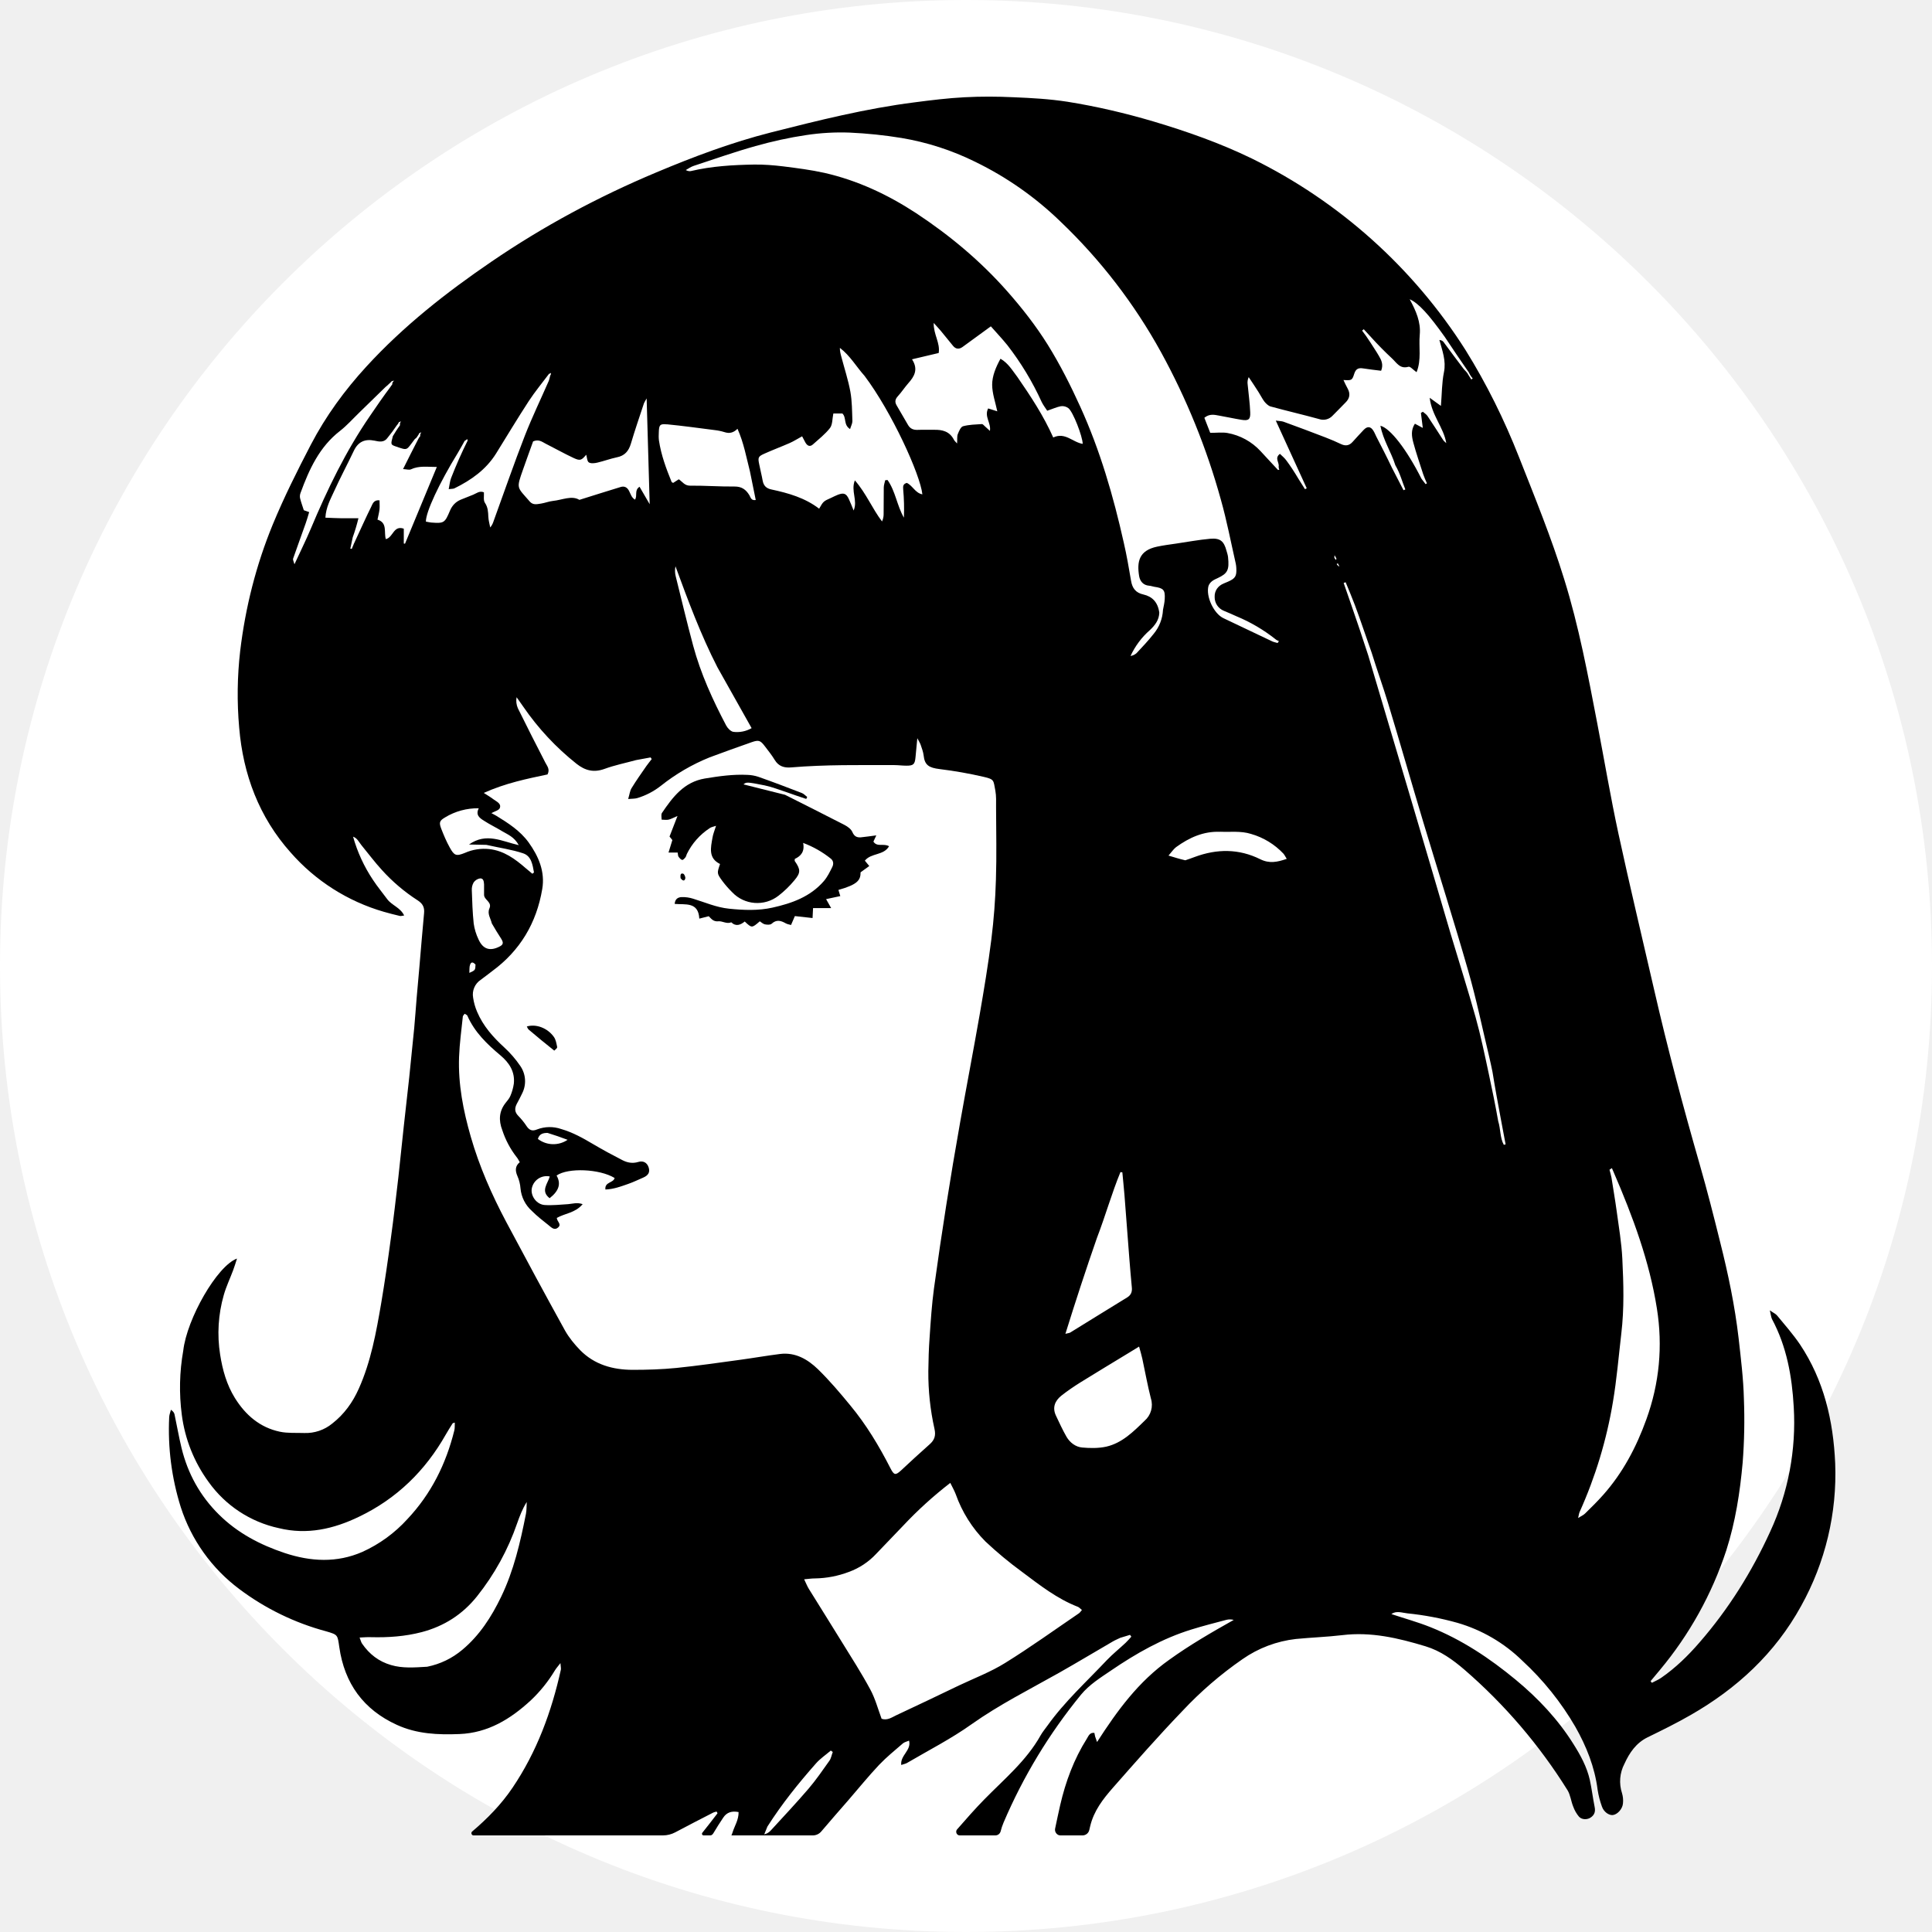
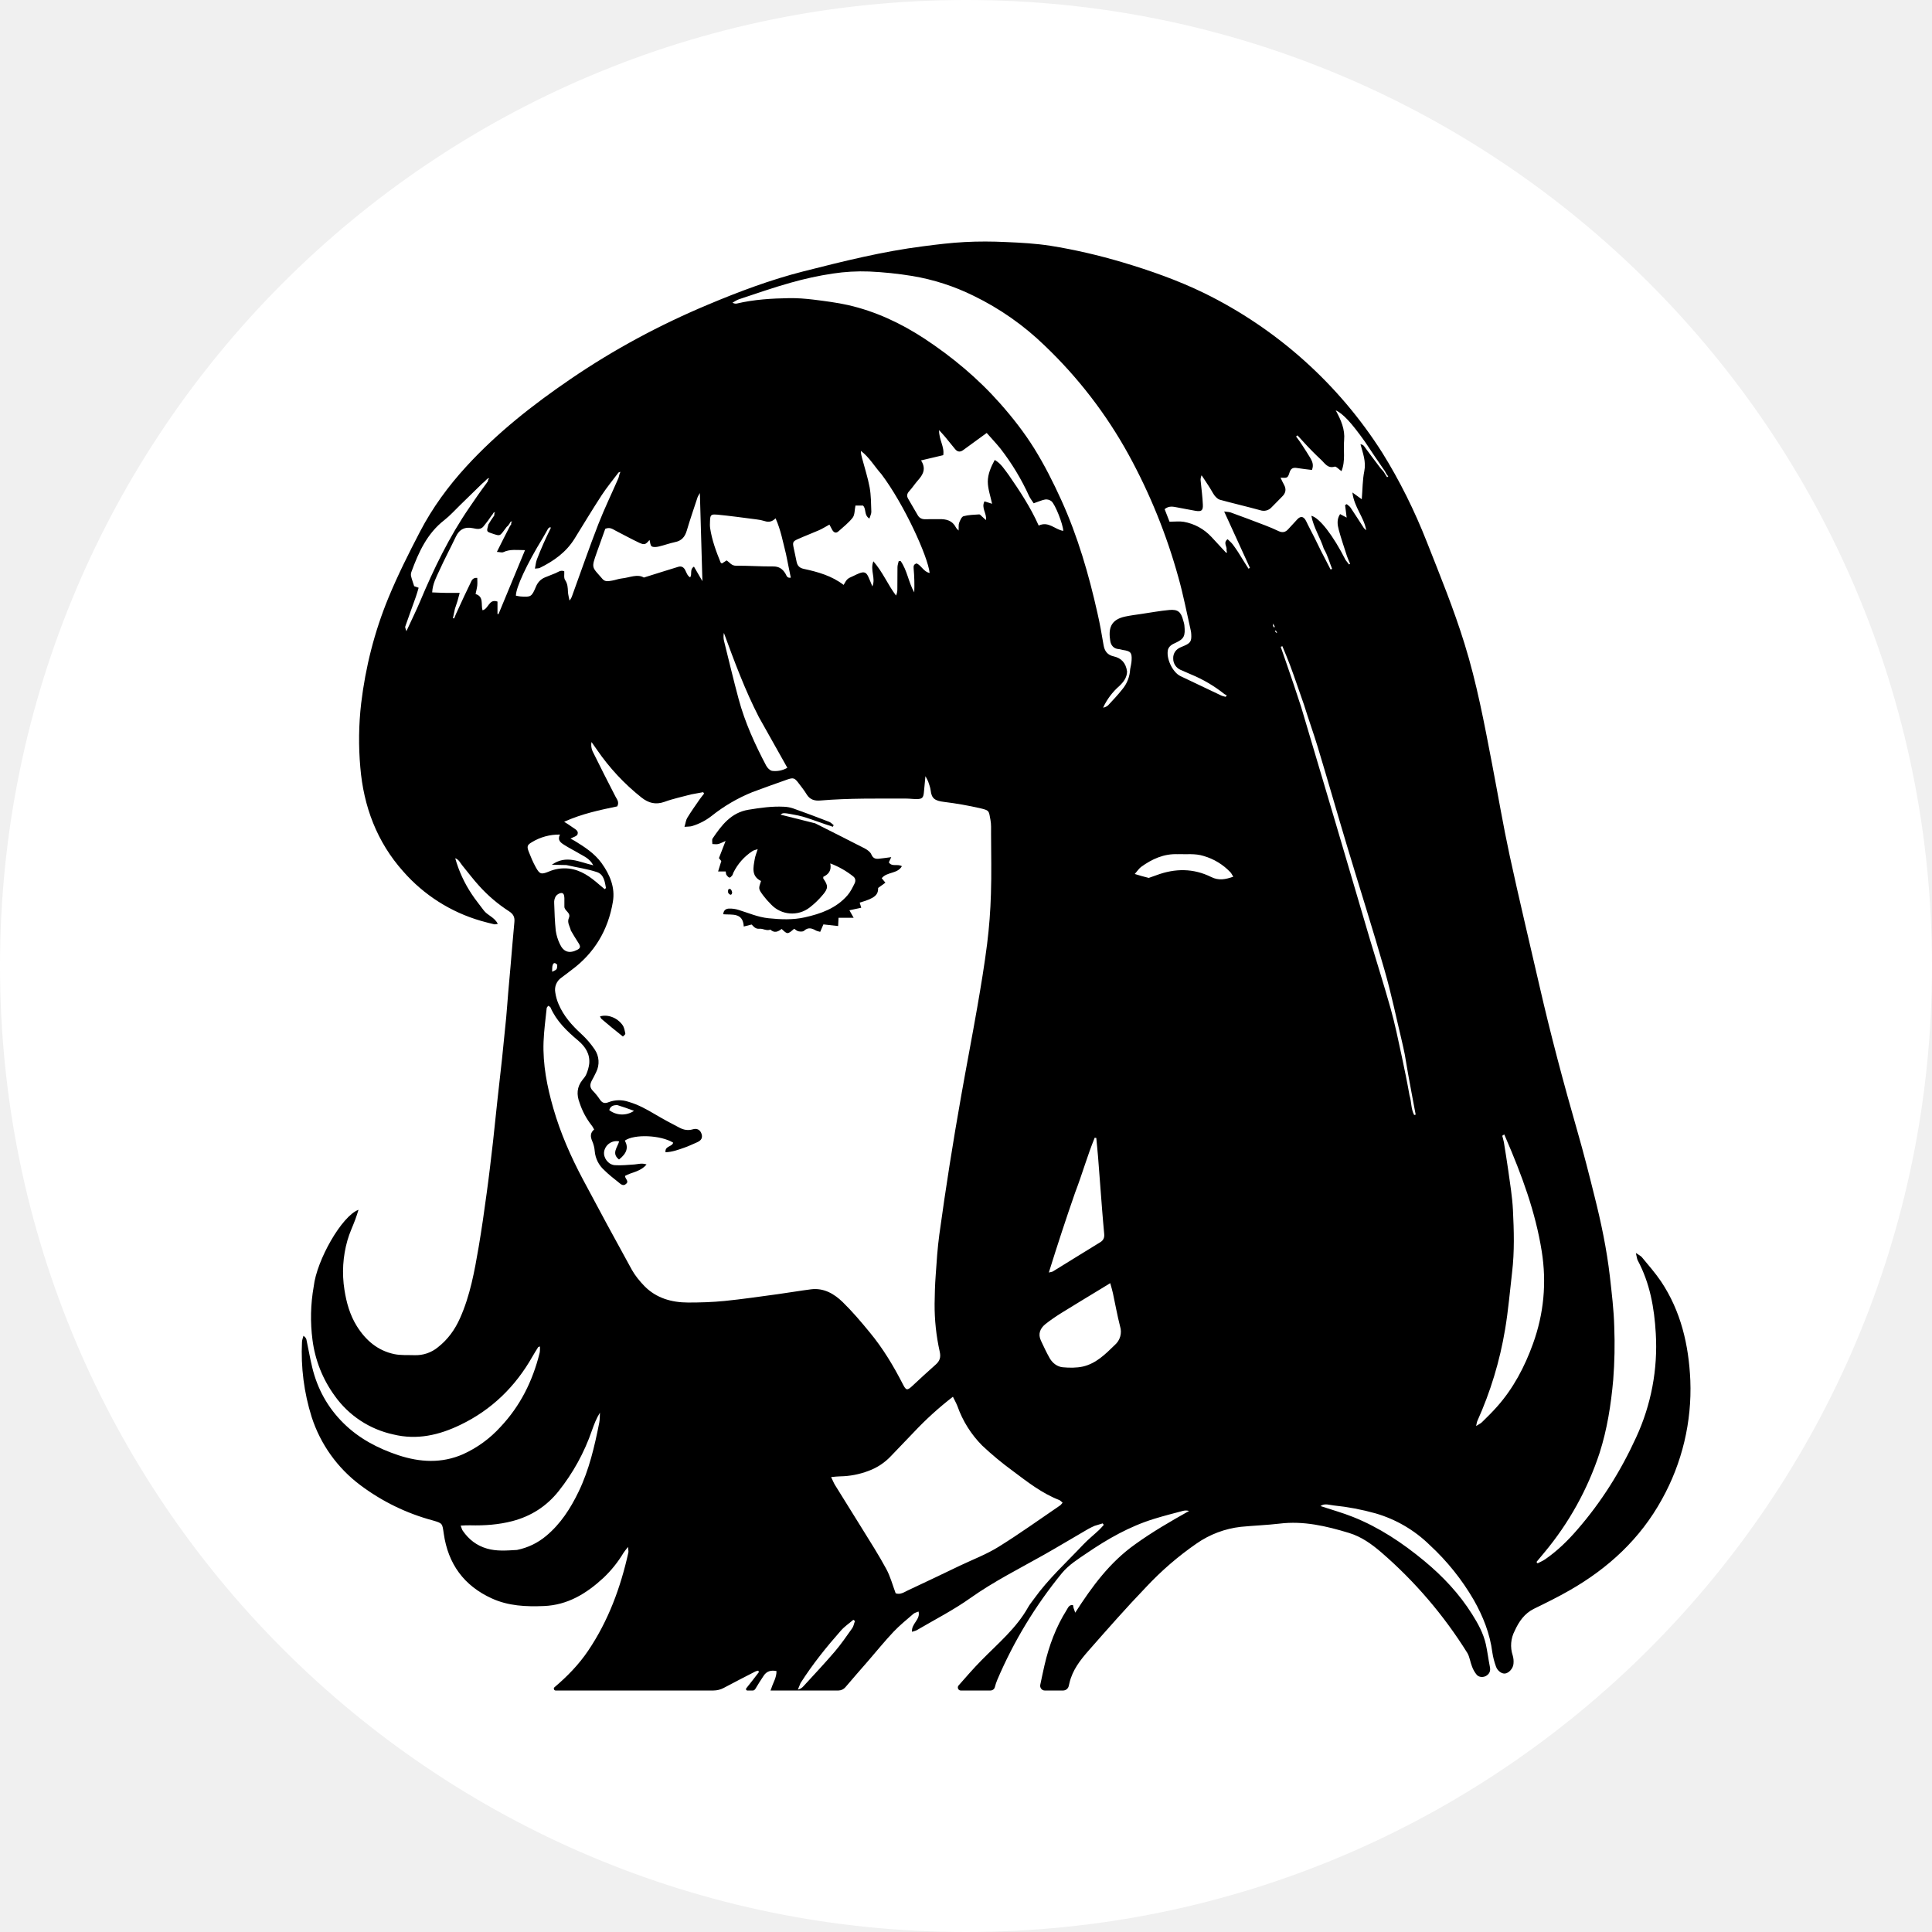
<svg xmlns="http://www.w3.org/2000/svg" viewBox="0 0 24 24" fill-rule="evenodd">
  <circle cx="12" cy="12" r="12" fill="#FFFFFF" />
-   <g transform="translate(1.2 1.2) scale(0.9)" fill="#000000">
+   <g transform="translate(3 3) scale(0.75)" fill="#000000">
    <path d="M5.938 12.835c.127-.039.285.02.373.143.028.038.036.092.046.14.003.014-.02.033-.04.05-.124-.098-.24-.194-.354-.291-.011-.01-.016-.027-.025-.042zM8.396 9.412c.195-.032.39-.06.588-.05a.54.54 0 01.148.026c.202.071.402.147.601.224.028.01.05.036.075.055l-.013.027a9.203 9.203 0 01-.26-.089c-.115-.038-.213-.077-.315-.098-.25-.05-.25-.046-.292-.014l.574.144c.275.139.55.276.823.417.042.022.09.057.107.098.026.06.063.076.117.072.066-.006.132-.017.213-.027l-.04.086c.051.08.142.02.216.064-.074.13-.247.09-.334.199l.061.074-.12.087c0 .106-.038.168-.306.243l.026.085-.196.042.07.124h-.25l-.007.137c-.081-.01-.161-.018-.244-.027l-.053.123c-.027-.008-.052-.011-.073-.023-.067-.038-.128-.056-.195.006-.019.017-.063.014-.093.008-.026-.006-.05-.029-.07-.042-.11.095-.11.095-.208.003-.057.046-.12.074-.186.011-.063.027-.123-.02-.178-.014-.07.007-.097-.035-.133-.07l-.13.033c-.013-.236-.194-.19-.34-.203.005-.072.05-.092.095-.094a.474.474 0 01.159.022c.164.05.32.12.496.138.203.021.405.029.601-.015.265-.059.52-.149.707-.365.049-.056.083-.127.117-.195.019-.038.02-.084-.02-.116a1.397 1.397 0 00-.382-.217c.024.12-.031.182-.115.221 0 .014-.004.025 0 .03.08.115.084.16-.007.267a1.39 1.39 0 01-.218.211.477.477 0 01-.641-.05 1.36 1.36 0 01-.133-.152c-.078-.107-.076-.108-.033-.236-.165-.08-.128-.226-.104-.364.008-.05.028-.096.049-.163-.04.014-.067.017-.087.032a.897.897 0 00-.316.357c-.007.016-.01.034-.02.047-.012.015-.034.038-.045.035-.02-.006-.037-.027-.05-.045-.008-.012-.007-.032-.012-.057h-.126l.053-.172a14.82 14.82 0 00-.039-.049l.11-.284c-.06.026-.091.044-.124.051-.03.007-.064 0-.095 0 0-.031-.01-.07.004-.092.149-.22.305-.428.593-.476z" />
    <path d="M8.06 10.788c-.003-.038-.004-.075.037-.062.016.006.034.048.028.067-.01.04-.038.032-.064-.005z" />
    <path clip-rule="evenodd" d="M11.981.009c.226-.012.453-.011.679 0 .247.01.495.024.74.062.401.064.798.157 1.19.273.463.138.92.299 1.356.511a7.31 7.31 0 012.948 2.642c.292.469.536.963.739 1.479.219.556.446 1.11.623 1.683.204.654.329 1.326.458 1.997.097.504.182 1.01.29 1.511.156.722.329 1.44.494 2.16.186.812.4 1.615.63 2.415.102.355.193.713.282 1.072.11.436.202.876.254 1.323.031.278.066.557.073.837a7.56 7.56 0 01-.017.88c-.037.413-.1.818-.226 1.212a5.017 5.017 0 01-.915 1.649l-.13.156.018.023c.043-.023.088-.041.127-.068.2-.138.373-.307.531-.49.4-.46.721-.973.975-1.529a3.59 3.59 0 00.325-1.72c-.024-.424-.097-.834-.3-1.213-.013-.027-.015-.06-.03-.121.05.035.082.048.101.072.107.13.22.258.315.398.33.494.46 1.052.486 1.64a3.75 3.75 0 01-.47 1.97c-.36.655-.887 1.14-1.526 1.506-.193.111-.394.21-.595.308-.157.078-.248.211-.318.365a.522.522 0 00-.033.406.359.359 0 01.013.139c-.005.077-.077.155-.14.162-.054.006-.125-.043-.15-.116a1.206 1.206 0 01-.06-.233c-.04-.314-.155-.6-.308-.87a3.906 3.906 0 00-.73-.91 2.129 2.129 0 00-.897-.524 4.093 4.093 0 00-.692-.131c-.075-.008-.15-.04-.22.01.18.06.363.11.538.18.434.173.82.43 1.18.728.308.255.58.543.794.884.098.155.186.315.227.496.027.123.042.25.067.375.013.062-.002.109-.053.144-.047.033-.122.034-.163-.01a.455.455 0 01-.08-.14c-.03-.073-.038-.159-.078-.225a7.314 7.314 0 00-1.423-1.664c-.16-.137-.329-.26-.537-.323-.376-.114-.753-.203-1.15-.154-.213.025-.427.032-.64.053a1.6 1.6 0 00-.736.278 5.14 5.14 0 00-.834.72c-.329.342-.642.699-.955 1.055-.136.155-.264.319-.314.531a5.227 5.227 0 00-.012.051.096.096 0 01-.09.076h-.31c-.046 0-.082-.048-.072-.094.023-.108.045-.216.07-.324.075-.325.19-.635.368-.917.024-.039.04-.088.104-.08l.01.049.027.077c.28-.435.571-.834.996-1.135.283-.204.584-.378.89-.55a.196.196 0 00-.098-.002c-.162.043-.325.084-.485.134-.402.124-.764.33-1.11.566-.147.1-.298.193-.414.333a7.314 7.314 0 00-1.07 1.767.845.845 0 00-.04.12.075.075 0 01-.072.056h-.494c-.04 0-.062-.051-.036-.082.123-.14.246-.282.377-.415.275-.281.58-.532.777-.884.027-.048.063-.09.095-.135.238-.333.54-.607.818-.902.082-.086.175-.16.26-.24.029-.027.053-.057.079-.085l-.018-.025-.135.041c-.034.017-.07.031-.102.05-.248.144-.494.292-.743.433-.408.23-.825.439-1.209.711-.281.2-.591.358-.889.533-.02.012-.044.015-.08.028-.015-.135.143-.201.108-.336-.033.014-.064.02-.085.038-.111.096-.227.19-.328.296-.148.157-.284.325-.425.488-.125.143-.25.286-.373.431A.153.153 0 019.89 24H8.762a.316.316 0 00.016-.042c.028-.09.085-.172.083-.28-.091-.018-.162.001-.212.077a4.45 4.45 0 00-.136.215c-.01.016-.024.03-.042.03h-.093c-.019 0-.029-.022-.017-.037.071-.088.14-.178.209-.268.001-.002-.006-.012-.012-.024-.014.004-.03.006-.045.013-.176.09-.352.181-.527.274a.363.363 0 01-.168.042H5.202c-.026 0-.039-.036-.019-.053.21-.178.402-.374.558-.605.335-.496.538-1.047.667-1.629.004-.02-.003-.043-.006-.091-.037.048-.059.072-.076.1a1.943 1.943 0 01-.334.415c-.28.258-.59.448-.983.464-.297.012-.588 0-.865-.127-.46-.21-.722-.57-.794-1.072-.025-.17-.017-.171-.182-.219A3.513 3.513 0 011.97 20.6a2.286 2.286 0 01-.808-1.13 3.569 3.569 0 01-.16-1.245c.002-.034.016-.067.024-.1.032.023.046.043.05.066.033.153.059.308.096.46.086.355.257.664.516.92.258.256.571.419.91.532.358.118.717.138 1.07-.016a1.89 1.89 0 00.621-.452c.328-.348.533-.76.648-1.223.009-.034.005-.071.007-.11-.015.006-.026.006-.03.011-.031.05-.064.1-.093.152-.284.502-.679.887-1.196 1.135-.351.17-.718.255-1.11.159a1.607 1.607 0 01-.971-.64 2.006 2.006 0 01-.368-.924 2.903 2.903 0 01.02-.886c.05-.439.466-1.17.742-1.271-.02.063-.035.112-.053.16-.043.116-.097.227-.13.345a1.901 1.901 0 00-.05.82c.033.212.09.416.204.6.147.236.346.407.62.465.11.023.225.014.338.018a.576.576 0 00.386-.131c.164-.128.282-.292.366-.481.168-.375.24-.777.309-1.179.05-.296.093-.594.133-.893.039-.281.071-.563.104-.845.026-.232.048-.464.074-.696.024-.228.052-.455.076-.683.024-.227.047-.455.069-.683.013-.14.022-.28.034-.42l.037-.417c.022-.25.041-.5.065-.748.008-.082-.02-.132-.09-.177a2.46 2.46 0 01-.492-.418c-.1-.109-.188-.228-.282-.342-.035-.042-.056-.097-.116-.118a2.084 2.084 0 00.275.597c.06.092.131.176.196.265.063.086.182.115.234.226-.028.003-.046.01-.06.006a4.74 4.74 0 01-.22-.057 2.71 2.71 0 01-1.287-.819c-.435-.487-.656-1.076-.71-1.723a5.206 5.206 0 01.014-1.06c.072-.602.22-1.186.45-1.745.155-.376.338-.741.526-1.102.205-.393.466-.75.765-1.076.512-.559 1.104-1.024 1.726-1.448.717-.49 1.478-.898 2.277-1.233C8.244.828 8.767.632 9.31.494c.655-.166 1.31-.33 1.982-.415.229-.03.458-.058.688-.07zm-1.847 22.82c-.07.06-.147.111-.207.18-.238.27-.464.549-.668.869l-.044.108a.177.177 0 00.093-.057c.174-.19.351-.378.519-.574.104-.122.195-.255.288-.386.024-.034.03-.08.046-.12l-.027-.02zm1.65-3.695a5.51 5.51 0 00-.653.593l-.37.386a.963.963 0 01-.377.25 1.372 1.372 0 01-.467.09c-.044 0-.087.006-.151.012.028.058.043.097.064.131.15.242.301.482.45.724.136.22.276.438.399.666.068.125.105.267.156.404.077.027.14-.018.202-.048.29-.135.579-.274.867-.412.213-.101.437-.186.636-.31.347-.215.68-.455 1.018-.685.015-.01.026-.028.042-.046-.023-.019-.038-.037-.056-.044-.287-.111-.527-.3-.77-.482a5.319 5.319 0 01-.506-.42 1.757 1.757 0 01-.41-.653c-.019-.049-.045-.095-.075-.156zm-5.847.264c-.06.096-.097.194-.132.293a3.38 3.38 0 01-.555 1.01c-.2.25-.455.412-.762.493-.23.06-.464.076-.7.07-.048-.002-.097.002-.158.005.016.04.021.066.035.085.1.145.23.246.4.295.157.046.316.034.498.023.181-.037.343-.115.485-.234.238-.199.402-.454.536-.732.175-.363.264-.751.342-1.144.01-.053.008-.11.011-.164zm14.945-4.586c.008.029.016.057.027.107.024.155.051.31.072.464.03.219.067.437.078.657.017.344.027.689-.014 1.033-.037.315-.063.633-.116.946a6.153 6.153 0 01-.46 1.518c-.008.018-.01.039-.02.082.047-.03.077-.042.098-.064.085-.083.17-.167.248-.255.271-.305.458-.66.596-1.043.18-.498.228-1.011.145-1.531-.103-.65-.33-1.263-.597-1.881a9.055 9.055 0 00-.024-.055l-.033.022zM5.797 8.29a.26.26 0 00.018.153c.124.251.25.501.379.75.025.049.066.09.03.163-.284.06-.578.119-.88.255.059.038.097.06.132.087.042.032.112.058.09.12-.01.033-.075.048-.117.072.017.01.043.021.067.036.166.102.33.207.447.368.138.192.229.404.188.644-.079.469-.306.85-.69 1.132-.054.04-.106.083-.161.122a.243.243 0 00-.103.245.77.77 0 00.055.195c.083.196.22.35.375.492.083.076.159.164.222.257a.37.37 0 01.025.377c-.023.05-.05.099-.076.148-.03.06-.028.111.022.162.041.042.08.089.112.138.038.058.078.079.147.05a.486.486 0 01.333-.006c.16.046.302.126.444.21.13.077.264.149.4.219.067.035.14.05.219.026.071-.022.124.01.145.076.02.064-.003.108-.074.139-.07.03-.137.063-.209.088-.1.035-.201.073-.314.077-.013-.107.11-.088.127-.159-.206-.126-.643-.145-.801-.034.063.112.035.21-.096.313-.13-.1-.025-.202.002-.3a.209.209 0 00-.249.17c-.015.101.067.216.178.224.108.007.218-.005.326-.012.06-.005.12-.027.199 0-.103.123-.248.127-.357.19.002.05.07.086.019.131-.053.048-.095-.001-.132-.03-.08-.063-.16-.126-.231-.197a.474.474 0 01-.157-.311.52.52 0 00-.043-.172c-.032-.074-.032-.137.033-.19-.018-.03-.028-.053-.045-.072a1.222 1.222 0 01-.196-.369c-.053-.137-.046-.264.048-.381.024-.03.05-.06.064-.095a.664.664 0 00.047-.168c.017-.165-.064-.287-.182-.387-.186-.156-.36-.322-.46-.551-.005-.011-.024-.017-.037-.026-.011.017-.024.027-.025.038-.019.185-.045.37-.052.557-.014.377.058.743.162 1.104.118.41.289.798.488 1.173.267.502.537 1.002.812 1.5.055.098.13.189.208.27.198.202.452.272.724.273.202 0 .404-.006.605-.026.295-.03.59-.073.884-.113.183-.025.365-.057.548-.08.21-.026.38.073.522.21.16.156.305.327.447.5.22.265.397.56.554.867.05.098.07.1.147.03.13-.121.26-.242.394-.36.067-.059.088-.12.067-.213a3.535 3.535 0 01-.085-.796c.002-.157.006-.314.018-.471.015-.224.03-.45.06-.672a59.114 59.114 0 01.362-2.298c.087-.493.182-.984.268-1.477.06-.347.118-.694.162-1.043.034-.273.055-.55.063-.825.011-.332.003-.665.002-.998 0-.077.004-.155-.01-.23-.028-.142-.01-.155-.162-.19a5.826 5.826 0 00-.607-.107c-.146-.018-.207-.053-.221-.19-.006-.049-.025-.098-.041-.146-.009-.025-.024-.048-.046-.09l-.025.264c-.009.096-.029.116-.127.115-.055 0-.11-.008-.164-.008-.476 0-.952-.008-1.426.032-.095.008-.173-.015-.226-.103-.04-.066-.088-.126-.134-.186-.063-.084-.086-.093-.182-.06-.195.068-.388.138-.582.21a2.71 2.71 0 00-.675.394.986.986 0 01-.323.168c-.033.01-.07.008-.127.013.02-.066.024-.114.047-.15.064-.105.135-.205.205-.306.023-.033.049-.063.073-.095l-.015-.023-.201.037c-.146.04-.296.07-.437.122-.148.053-.266.023-.386-.072a3.623 3.623 0 01-.733-.786l-.093-.132zm8.592 8.963l-.147.09c-.22.134-.44.266-.659.402-.093.058-.184.12-.27.188-.085.07-.124.161-.072.272.047.1.093.2.147.294.047.08.124.138.213.147.11.01.228.012.336-.012.217-.05.372-.205.528-.357a.291.291 0 00.087-.308c-.046-.18-.079-.365-.118-.547-.011-.052-.027-.103-.045-.169zm-.257-2.409c-.12.291-.205.597-.325.91-.151.433-.294.87-.435 1.323.036-.01.054-.01.067-.018.261-.16.522-.324.785-.484.054-.033.071-.078.065-.138-.012-.13-.024-.262-.034-.393l-.068-.886c-.008-.103-.02-.206-.029-.31-.009 0-.017-.002-.026-.004zm3.081-8.13l.099.285c.08.231.159.463.24.714l.58 1.952c.187.63.372 1.262.558 1.893.114.382.235.762.343 1.146.072.257.126.519.186.799.044.206.087.413.127.64.034.106.023.226.077.325l.025-.006-.068-.362c-.038-.206-.077-.412-.113-.638-.015-.07-.029-.141-.046-.211-.095-.396-.177-.796-.29-1.187-.196-.685-.413-1.364-.618-2.046-.165-.549-.322-1.1-.488-1.648-.069-.227-.15-.45-.226-.695l-.117-.336c-.037-.107-.075-.216-.115-.322-.04-.106-.084-.21-.127-.314a7.558 7.558 0 01-.027.01zM6.225 14.304c-.063-.001-.115.014-.134.083a.35.35 0 00.41.012 4.533 4.533 0 00-.276-.095zM5.23 11.98c-.026-.027-.057-.048-.075.002-.012.032-.007.07-.01.113.082-.037.082-.037.085-.115zm.062-1.189a.135.135 0 00-.088.056.197.197 0 00-.025.11c.005.152.01.306.026.457a.751.751 0 00.066.218c.061.136.157.167.288.101.055-.027.06-.054.025-.11a4.52 4.52 0 01-.129-.211c-.015-.068-.066-.131-.033-.207.04-.09-.076-.116-.074-.19V10.874c-.003-.038-.006-.087-.056-.083zm-.017-.968a.867.867 0 00-.467.127c-.076.045-.084.07-.05.158.034.087.07.173.115.254.064.117.09.125.21.077a.657.657 0 01.336-.053c.202.022.357.136.504.264l.092.077c.007-.006.014-.013.022-.018-.019-.105-.035-.226-.149-.264-.157-.053-.324-.075-.508-.117l-.24-.005c.24-.169.452-.044.687.009-.063-.115-.153-.147-.23-.193-.082-.05-.17-.092-.25-.144-.06-.037-.12-.08-.072-.172zm10.233.325c-.23-.01-.427.08-.608.211-.034.026-.06.065-.105.117.087.026.15.046.232.065.044-.015.088-.03.13-.046.306-.114.61-.115.904.031.126.063.237.04.366-.005-.02-.031-.03-.054-.045-.071a.986.986 0 00-.448-.273c-.14-.044-.284-.024-.426-.03zM7.99 6.483a.308.308 0 00.002.133c.08.321.156.643.242.962.104.387.27.75.456 1.103.02.037.061.08.098.087a.404.404 0 00.253-.051l-.472-.84c-.23-.448-.405-.92-.579-1.394zM10.397.497c-.2-.008-.405.004-.603.034-.236.035-.47.087-.7.152-.287.08-.569.18-.852.273-.04.013-.074.038-.11.058.028.014.05.018.07.014.287-.068.58-.085.873-.09.134-.002.269.009.402.025.19.024.382.048.57.09.456.104.874.3 1.265.556.464.306.888.66 1.257 1.078.205.232.395.475.56.739.17.274.315.561.449.856.273.601.456 1.232.6 1.876.04.173.07.348.1.524.017.104.065.167.17.19.122.028.2.105.22.251-.003.102-.06.174-.129.24a1.065 1.065 0 00-.268.358.164.164 0 00.083-.039c.08-.086.162-.172.235-.265a.56.56 0 00.13-.333c.009-.05.022-.1.024-.15.007-.124-.017-.15-.143-.168-.025-.004-.049-.014-.073-.015-.082-.007-.125-.063-.137-.131-.033-.198-.004-.355.247-.408.086-.018.174-.03.26-.042.158-.023.315-.053.473-.067.14-.012.19.033.226.167.008.029.018.057.021.087.019.179-.008.225-.141.288-.027.013-.055.024-.078.042a.148.148 0 00-.051.067c-.039.144.073.382.206.445l.673.32c.023.011.05.015.075.023l.018-.026c-.015-.008-.032-.013-.044-.024a2.27 2.27 0 00-.544-.32 4.898 4.898 0 00-.173-.075.203.203 0 01-.126-.191c-.003-.085.045-.154.128-.187l.059-.025c.099-.044.118-.076.112-.187a.384.384 0 00-.008-.063c-.067-.294-.123-.59-.205-.88a9.478 9.478 0 00-.826-2.036 7.465 7.465 0 00-1.39-1.805 4.536 4.536 0 00-1.177-.824 3.656 3.656 0 00-1.016-.328 6.155 6.155 0 00-.712-.074zm6.719 5.955c.01.014.018.028.038.034l-.022-.044-.016.01zM4.103 3.917a.062.062 0 01-.03.012.455.455 0 01-.04.039c-.01.01-.02.02-.045.04l-.363.354c-.088.085-.17.178-.266.253-.284.22-.425.53-.544.855a.132.132 0 00-.007.071c.013.055.033.108.052.168l.074.026c-.017.056-.03.105-.047.152-.058.164-.118.327-.175.491-.005.015.008.036.019.077.08-.175.158-.33.225-.489.228-.544.484-1.074.819-1.561.09-.133.182-.266.283-.401.004-.006.007-.013.022-.03.001-.016.003-.032.015-.04l.008-.017zm12.976 2.408a.023.023 0 01.009.019.073.073 0 00-.006.01.188.188 0 00.007.02l.018.022c.002-.007.007-.016.005-.021-.003-.01-.012-.018-.02-.038a1.331 1.331 0 01-.013-.012zM4.199 4.48c-.003.004-.008.008-.027.014-.005.013-.011.025-.031.047a2.085 2.085 0 01-.124.167c-.048.07-.116.055-.181.041-.134-.028-.228.016-.287.143-.089.187-.187.37-.273.56-.049.108-.11.216-.118.36.081.003.154.007.228.008h.228a2.563 2.563 0 01-.079.264c-.01.052-.022.103-.033.155l.02.004c.018-.046.037-.092.067-.153.066-.142.13-.285.2-.426.02-.04.034-.1.116-.092 0 .043.004.084 0 .124-.005.045-.017.09-.028.143.141.043.086.174.115.269.102-.022.104-.195.248-.144v.205l.017.002.439-1.059c-.13 0-.246-.02-.358.033-.024.011-.058-.001-.108-.004.075-.15.139-.278.211-.417a.128.128 0 01.025-.036c0-.015-.001-.03.008-.038l.006-.02c-.005.006-.01.011-.028.017-.004.012-.009.024-.026.045a.085.085 0 01-.032.033c-.123.157-.09.164-.258.106-.079-.027-.078-.028-.047-.144.028-.046.056-.093.098-.15 0-.016-.001-.032.007-.042L4.2 4.48zm2.073-.67c-.003.006-.007.011-.027.016-.094.125-.194.246-.28.377-.155.238-.301.481-.451.723-.14.224-.345.368-.575.481-.017.008-.04.006-.079.011.012-.059.016-.109.033-.153a6.076 6.076 0 01.229-.518l-.007-.02a.138.138 0 01-.035.025c-.028.05-.055.1-.093.164-.26.424-.443.817-.442.95.024.004.048.011.073.013.177.013.188.007.26-.165.03-.07.077-.12.147-.15l.175-.07c.044-.018.085-.057.146-.032.003.05-.01.11.014.145.042.062.044.125.047.193.002.049.017.098.026.147.029-.034.039-.065.05-.097.142-.39.277-.782.428-1.17.1-.256.22-.504.33-.756.013-.03.013-.067.03-.092V3.81zm3.987-.34c0 .045.01.084.021.123.042.16.094.318.124.48.024.133.023.27.028.406 0 .033-.019.067-.032.11-.094-.058-.047-.158-.106-.215h-.125c-.015.072-.01.152-.046.2-.066.085-.155.154-.236.227-.043.038-.078.018-.103-.025l-.046-.087c-.065.035-.117.069-.172.093-.116.051-.235.095-.35.147-.085.038-.09.053-.07.147.014.075.034.148.047.223.013.072.05.109.123.124.233.05.462.115.657.265.058-.102.058-.102.168-.151.03-.014.06-.03.092-.042.08-.03.115-.017.15.06.023.048.041.098.066.158.06-.14-.042-.267.017-.416.157.18.24.39.375.567a.235.235 0 00.022-.098c.002-.124 0-.247.002-.371 0-.034.013-.067.02-.1l.032-.003c.11.155.13.354.226.52a3.036 3.036 0 00-.01-.392c-.004-.045 0-.074.05-.088.08.036.116.14.215.158-.03-.275-.423-1.137-.798-1.635-.114-.127-.2-.28-.34-.386zm-2.667.696c-.019.034-.03.05-.037.067-.061.185-.125.37-.18.556-.031.105-.087.169-.195.19-.09.019-.178.052-.268.073-.038.009-.089.015-.118-.003-.024-.016-.025-.069-.036-.106-.064.076-.082.087-.17.047-.133-.062-.262-.135-.393-.201-.048-.025-.093-.063-.17-.03-.043.12-.091.25-.137.382-.099.28-.087.242.095.453.046.048.102.03.154.023.054-.009.106-.03.16-.036.13-.013.26-.08.367-.015.204-.064.387-.122.571-.178.05-.015.089.005.114.054.022.042.034.093.082.121.038-.056-.013-.128.063-.178l.14.241-.042-1.46zm.278.358c-.096-.01-.107.01-.11.108-.002.038-.003.078.002.115.03.2.099.386.174.57.002.006.012.01.022.015l.078-.05c.052.036.081.088.153.088.205-.002.41.014.616.012.099-.001.158.042.205.12.018.03.024.077.088.066l-.08-.394c-.05-.195-.085-.395-.172-.589-.057.057-.114.068-.18.046a.72.72 0 00-.135-.028c-.22-.028-.44-.059-.66-.08zm10.254-1.727c.089.163.155.316.139.491-.016.168.026.342-.044.516-.047-.033-.088-.082-.112-.075-.117.035-.164-.057-.227-.115a4.772 4.772 0 01-.286-.29l-.104-.113a4.856 4.856 0 01-.023.019c.035.046.07.093.11.156.04.064.084.127.122.193.034.058.065.118.031.205-.082-.01-.164-.019-.246-.032-.06-.01-.101 0-.124.07-.031.098-.037.096-.15.09.02.042.036.08.057.116.041.074.03.138-.03.196-.06.06-.118.122-.178.181a.175.175 0 01-.185.046c-.222-.061-.447-.113-.67-.174-.032-.009-.063-.04-.086-.068-.03-.04-.052-.087-.08-.13-.044-.07-.09-.138-.136-.207a.18.18 0 00-.014.105c.012.127.03.253.035.38.005.1-.024.12-.121.104-.104-.017-.206-.04-.31-.058-.064-.012-.131-.028-.202.03l.081.208c.09 0 .166-.01.237.002a.819.819 0 01.458.251c.078.083.154.168.241.26l.018-.005c-.004-.006-.008-.013-.01-.04.014-.056-.062-.118.018-.178.031.03.064.057.088.09.058.078.111.159.169.257l.089.141.024-.013a2093.819 2093.819 0 01-.427-.934c.055.007.083.007.108.016.193.07.385.142.577.216.074.028.147.06.219.094.062.028.112.018.157-.033.05-.056.102-.112.154-.167.05-.051.095-.046.132.014.016.025.026.053.04.08.071.138.143.277.217.433l.159.308.025-.011c-.044-.106-.07-.218-.138-.334-.057-.182-.168-.346-.206-.545.136.034.362.326.567.732l.057.074.018-.011a1.563 1.563 0 01-.052-.127c-.046-.145-.097-.29-.136-.436-.022-.083-.036-.173.022-.26l.109.058-.026-.207.027-.016c.022.02.05.036.065.06.073.108.143.22.215.33.01.016.029.029.043.043-.036-.217-.2-.38-.229-.626l.155.112c.014-.166.012-.319.042-.465.032-.158-.023-.297-.063-.445.024.004.036.006.055.025.092.124.183.249.277.371.02.027.05.047.069.087l.04.063.019-.015a.293.293 0 01-.053-.082 27.922 27.922 0 01-.332-.49c-.221-.311-.363-.467-.485-.521zm-6.57.327c-.003.161.092.275.069.415l-.368.087c.09.139.032.237-.052.331-.05.057-.092.122-.143.178-.037.04-.046.078-.018.126l.16.275c.029.048.072.066.128.064.076-.003.152 0 .228-.001.116-.003.216.022.275.137.006.014.02.024.044.052.004-.059-.003-.098.01-.13.016-.04.04-.099.072-.108.084-.023.173-.024.26-.03.013-.001.027.018.04.029l.071.065c.019-.11-.082-.198-.024-.31l.126.04c-.026-.123-.07-.245-.071-.366 0-.123.051-.243.115-.36.107.062.16.156.234.253.183.265.36.533.494.834.165-.078.27.068.407.088-.003-.106-.133-.441-.197-.492a.142.142 0 00-.102-.028c-.06.011-.119.039-.191.063-.025-.039-.056-.078-.077-.122a3.936 3.936 0 00-.473-.783c-.076-.094-.16-.182-.228-.26l-.391.285c-.049.035-.094.03-.132-.017l-.169-.207c-.025-.03-.053-.059-.097-.108z" />
  </g>
</svg>
